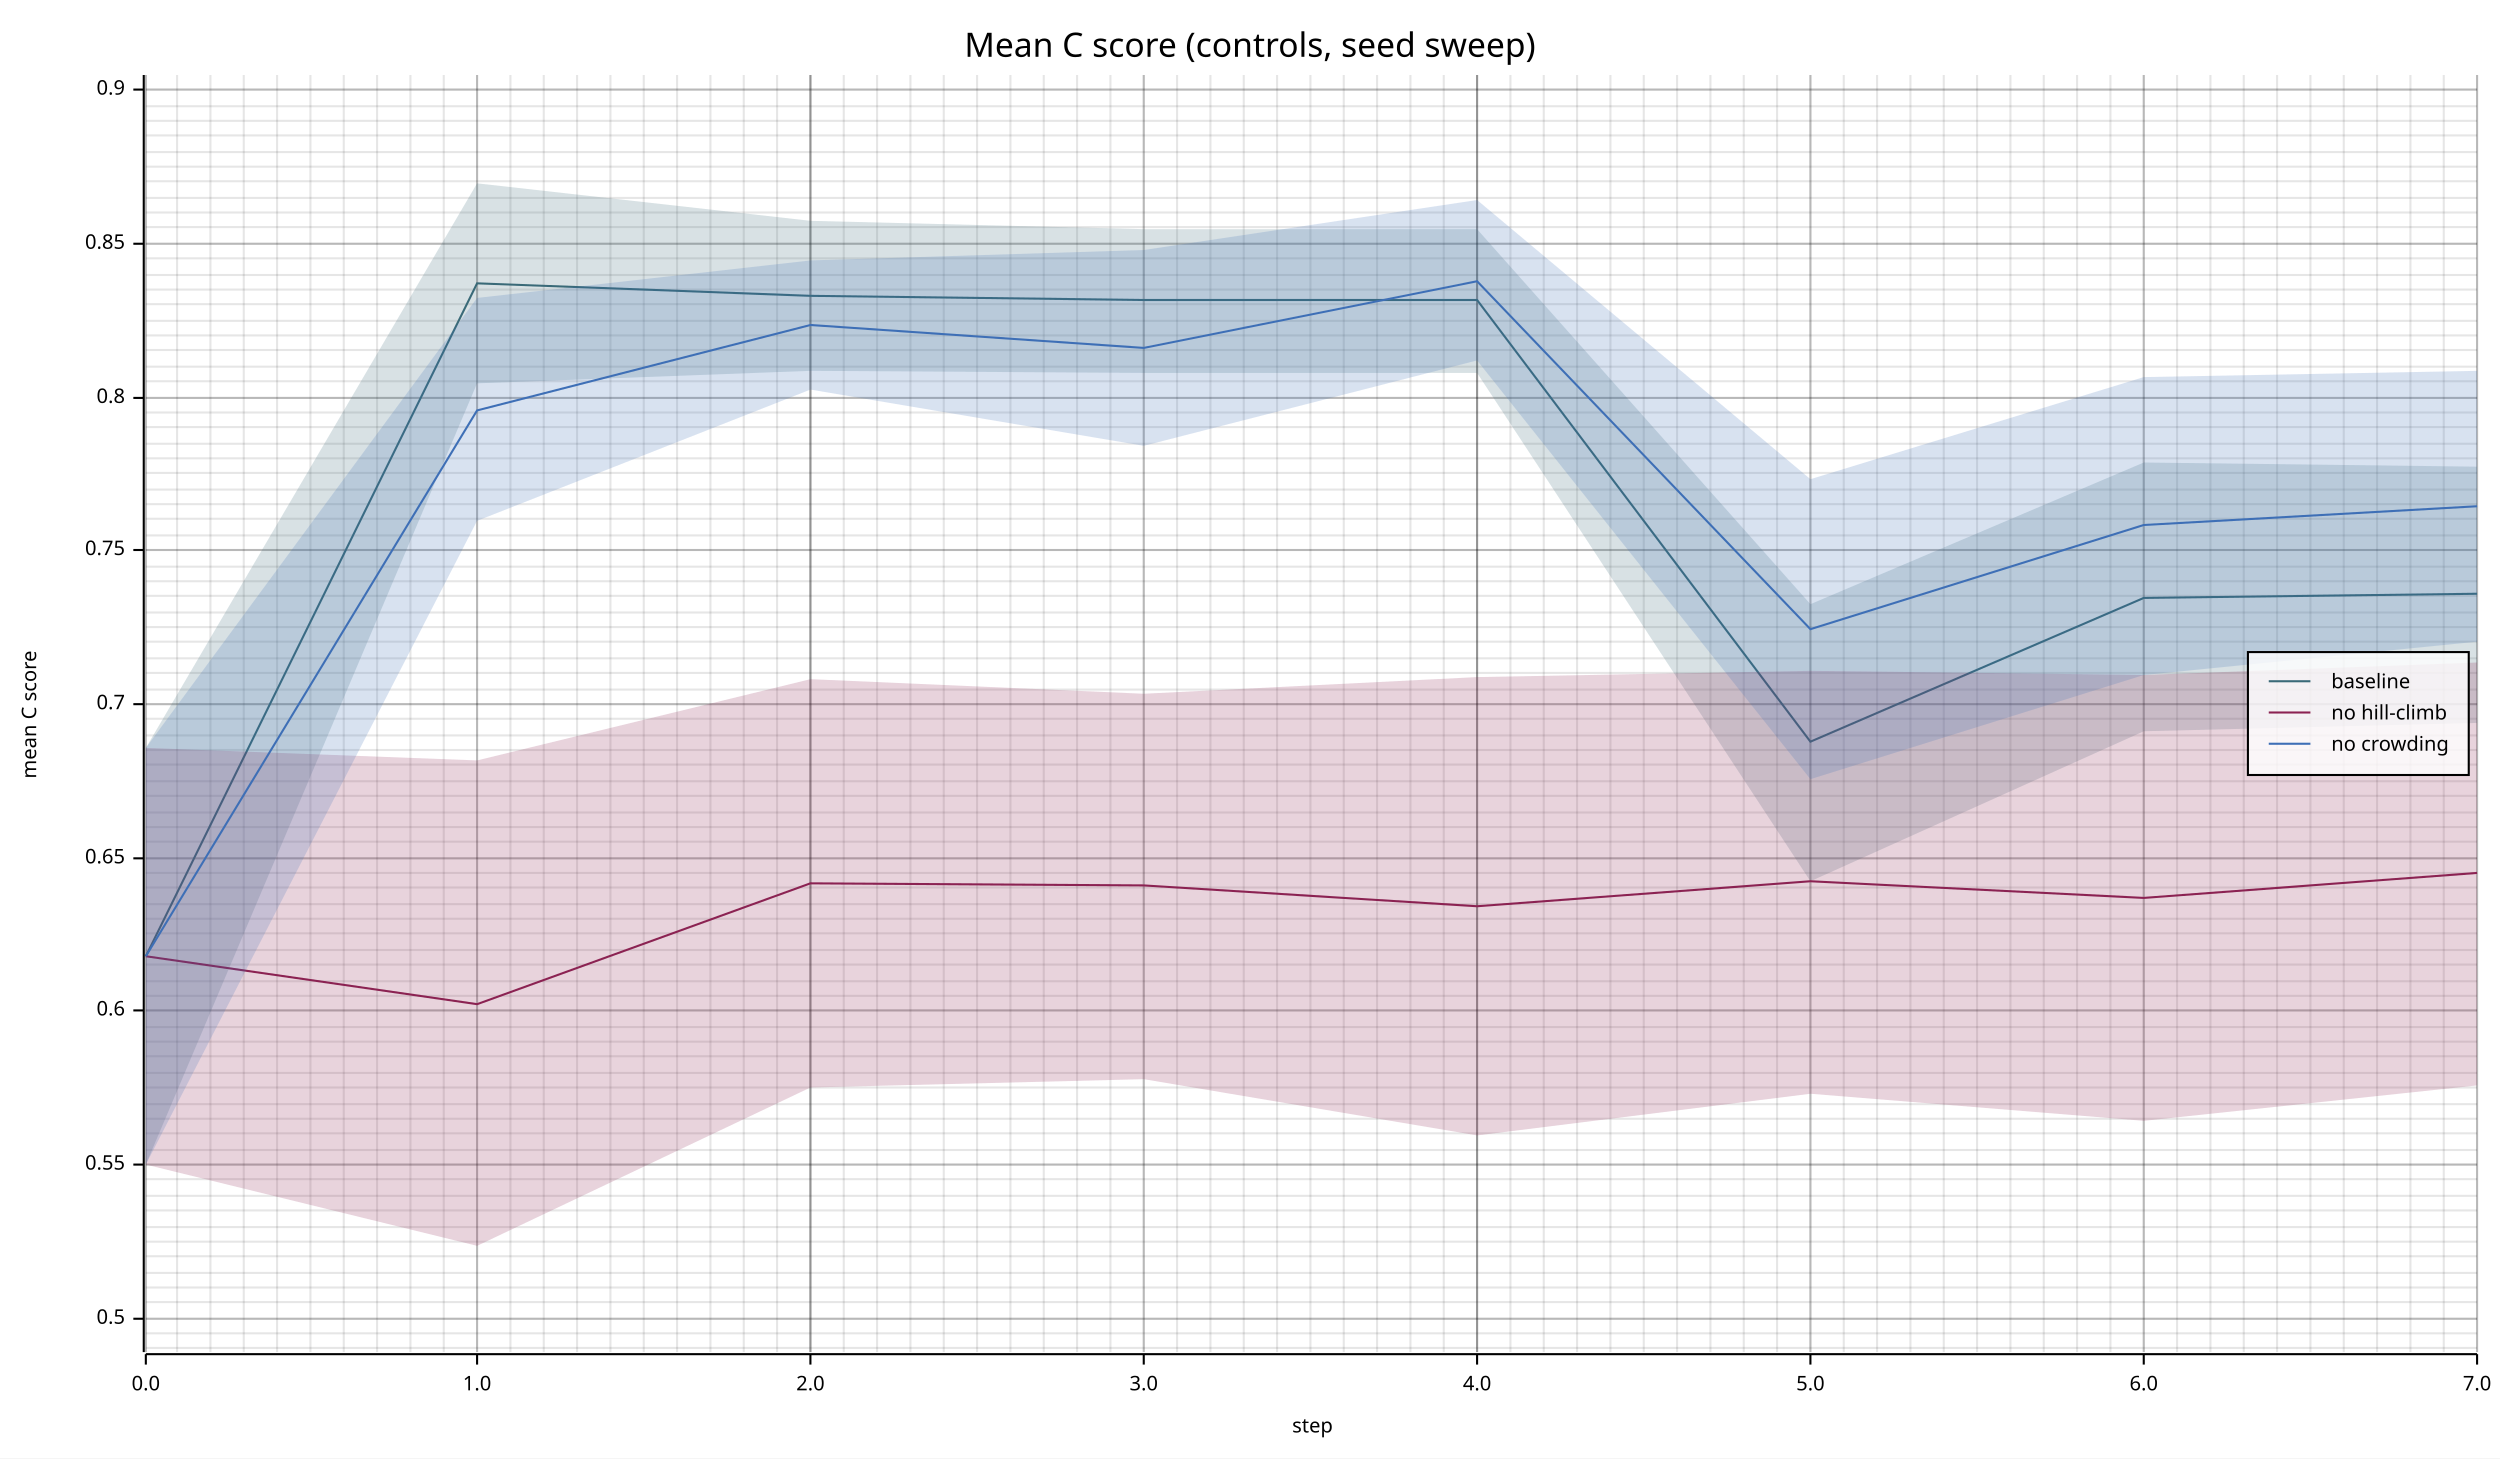
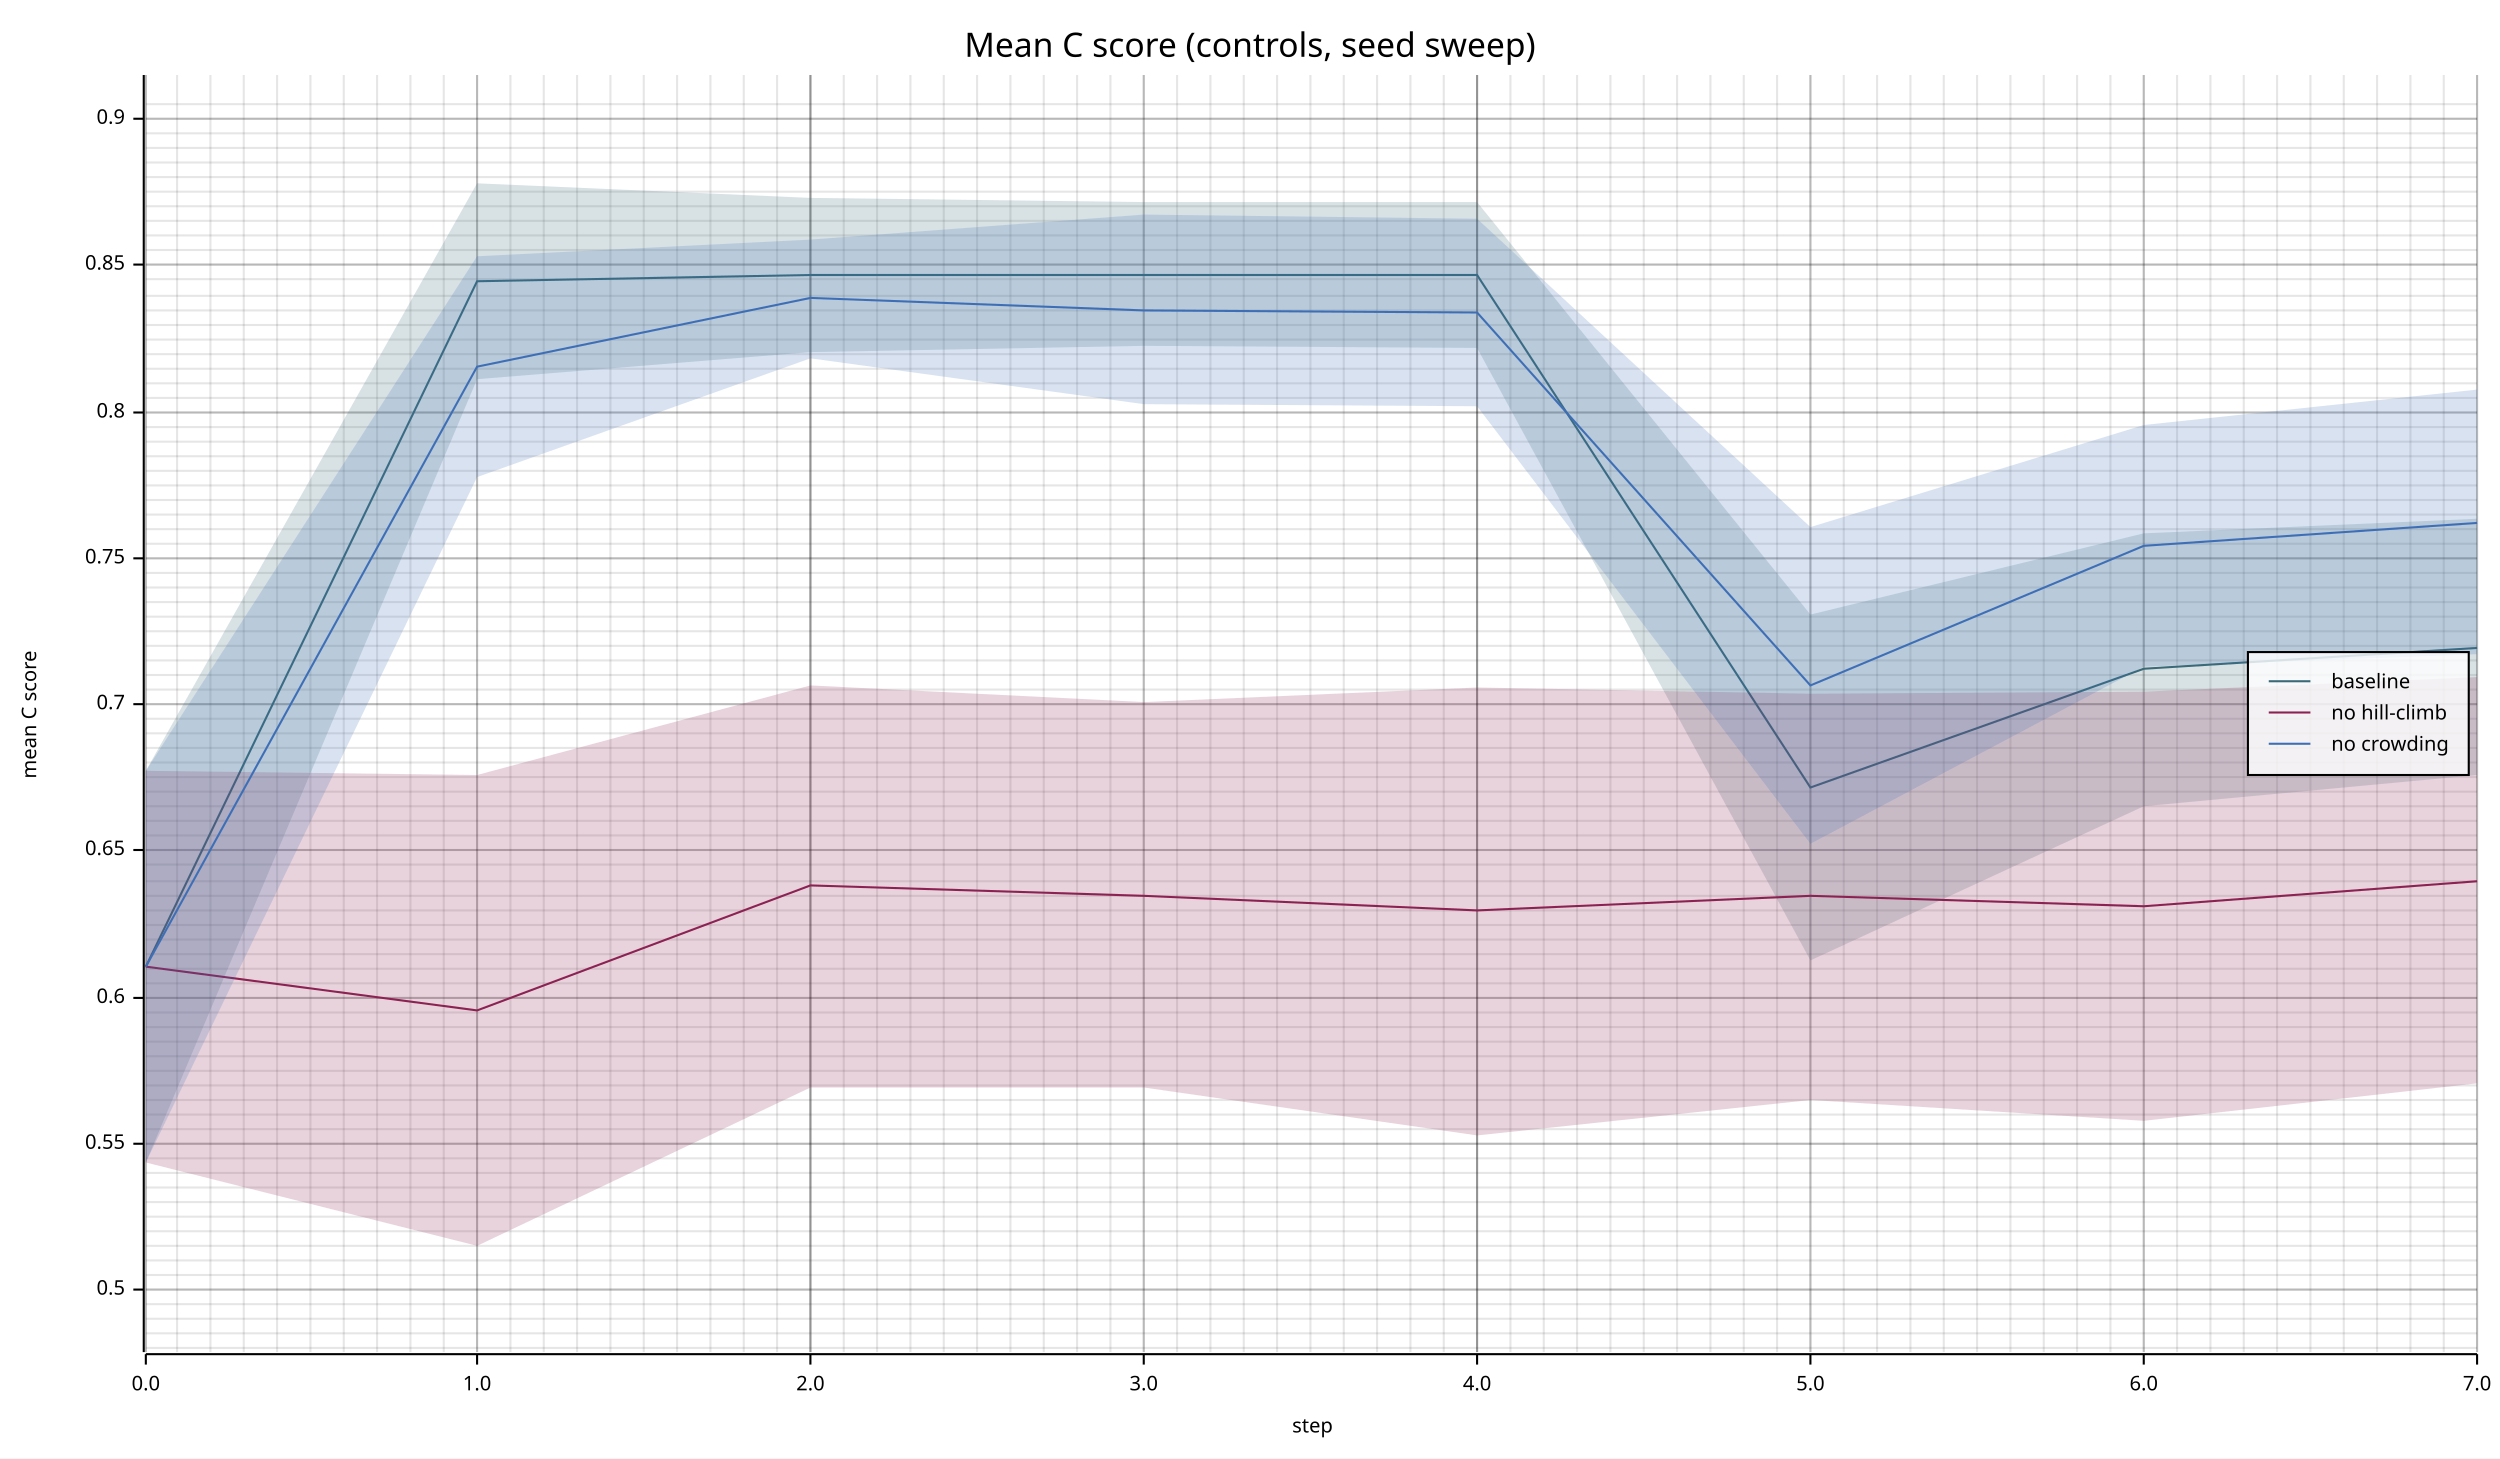
<svg xmlns="http://www.w3.org/2000/svg" width="1200" height="700" viewBox="0 0 1200 700">
  <rect x="0" y="0" width="1200" height="700" opacity="1" fill="#FFFFFF" stroke="none" />
  <text x="600" y="15" dy="0.76em" text-anchor="middle" font-family="sans-serif" font-size="16.129" opacity="1" fill="#000000">
Mean C score (controls, seed sweep)
</text>
  <line opacity="0.1" stroke="#000000" stroke-width="1" x1="70" y1="649" x2="70" y2="36" />
  <line opacity="0.1" stroke="#000000" stroke-width="1" x1="85" y1="649" x2="85" y2="36" />
  <line opacity="0.1" stroke="#000000" stroke-width="1" x1="101" y1="649" x2="101" y2="36" />
  <line opacity="0.1" stroke="#000000" stroke-width="1" x1="117" y1="649" x2="117" y2="36" />
  <line opacity="0.1" stroke="#000000" stroke-width="1" x1="133" y1="649" x2="133" y2="36" />
  <line opacity="0.1" stroke="#000000" stroke-width="1" x1="149" y1="649" x2="149" y2="36" />
  <line opacity="0.1" stroke="#000000" stroke-width="1" x1="165" y1="649" x2="165" y2="36" />
  <line opacity="0.1" stroke="#000000" stroke-width="1" x1="181" y1="649" x2="181" y2="36" />
  <line opacity="0.1" stroke="#000000" stroke-width="1" x1="197" y1="649" x2="197" y2="36" />
  <line opacity="0.1" stroke="#000000" stroke-width="1" x1="213" y1="649" x2="213" y2="36" />
  <line opacity="0.1" stroke="#000000" stroke-width="1" x1="229" y1="649" x2="229" y2="36" />
  <line opacity="0.1" stroke="#000000" stroke-width="1" x1="245" y1="649" x2="245" y2="36" />
  <line opacity="0.1" stroke="#000000" stroke-width="1" x1="261" y1="649" x2="261" y2="36" />
  <line opacity="0.1" stroke="#000000" stroke-width="1" x1="277" y1="649" x2="277" y2="36" />
  <line opacity="0.1" stroke="#000000" stroke-width="1" x1="293" y1="649" x2="293" y2="36" />
  <line opacity="0.1" stroke="#000000" stroke-width="1" x1="309" y1="649" x2="309" y2="36" />
  <line opacity="0.1" stroke="#000000" stroke-width="1" x1="325" y1="649" x2="325" y2="36" />
  <line opacity="0.1" stroke="#000000" stroke-width="1" x1="341" y1="649" x2="341" y2="36" />
  <line opacity="0.1" stroke="#000000" stroke-width="1" x1="357" y1="649" x2="357" y2="36" />
  <line opacity="0.1" stroke="#000000" stroke-width="1" x1="373" y1="649" x2="373" y2="36" />
  <line opacity="0.1" stroke="#000000" stroke-width="1" x1="389" y1="649" x2="389" y2="36" />
  <line opacity="0.1" stroke="#000000" stroke-width="1" x1="405" y1="649" x2="405" y2="36" />
  <line opacity="0.1" stroke="#000000" stroke-width="1" x1="421" y1="649" x2="421" y2="36" />
  <line opacity="0.1" stroke="#000000" stroke-width="1" x1="437" y1="649" x2="437" y2="36" />
  <line opacity="0.1" stroke="#000000" stroke-width="1" x1="453" y1="649" x2="453" y2="36" />
  <line opacity="0.1" stroke="#000000" stroke-width="1" x1="469" y1="649" x2="469" y2="36" />
  <line opacity="0.1" stroke="#000000" stroke-width="1" x1="485" y1="649" x2="485" y2="36" />
  <line opacity="0.1" stroke="#000000" stroke-width="1" x1="501" y1="649" x2="501" y2="36" />
  <line opacity="0.1" stroke="#000000" stroke-width="1" x1="517" y1="649" x2="517" y2="36" />
  <line opacity="0.1" stroke="#000000" stroke-width="1" x1="533" y1="649" x2="533" y2="36" />
  <line opacity="0.1" stroke="#000000" stroke-width="1" x1="549" y1="649" x2="549" y2="36" />
  <line opacity="0.1" stroke="#000000" stroke-width="1" x1="565" y1="649" x2="565" y2="36" />
  <line opacity="0.1" stroke="#000000" stroke-width="1" x1="581" y1="649" x2="581" y2="36" />
  <line opacity="0.1" stroke="#000000" stroke-width="1" x1="597" y1="649" x2="597" y2="36" />
  <line opacity="0.1" stroke="#000000" stroke-width="1" x1="613" y1="649" x2="613" y2="36" />
  <line opacity="0.1" stroke="#000000" stroke-width="1" x1="629" y1="649" x2="629" y2="36" />
  <line opacity="0.1" stroke="#000000" stroke-width="1" x1="645" y1="649" x2="645" y2="36" />
  <line opacity="0.1" stroke="#000000" stroke-width="1" x1="661" y1="649" x2="661" y2="36" />
  <line opacity="0.1" stroke="#000000" stroke-width="1" x1="677" y1="649" x2="677" y2="36" />
  <line opacity="0.1" stroke="#000000" stroke-width="1" x1="693" y1="649" x2="693" y2="36" />
  <line opacity="0.1" stroke="#000000" stroke-width="1" x1="709" y1="649" x2="709" y2="36" />
  <line opacity="0.1" stroke="#000000" stroke-width="1" x1="725" y1="649" x2="725" y2="36" />
  <line opacity="0.1" stroke="#000000" stroke-width="1" x1="741" y1="649" x2="741" y2="36" />
  <line opacity="0.1" stroke="#000000" stroke-width="1" x1="757" y1="649" x2="757" y2="36" />
  <line opacity="0.1" stroke="#000000" stroke-width="1" x1="773" y1="649" x2="773" y2="36" />
  <line opacity="0.1" stroke="#000000" stroke-width="1" x1="789" y1="649" x2="789" y2="36" />
  <line opacity="0.1" stroke="#000000" stroke-width="1" x1="805" y1="649" x2="805" y2="36" />
  <line opacity="0.1" stroke="#000000" stroke-width="1" x1="821" y1="649" x2="821" y2="36" />
  <line opacity="0.1" stroke="#000000" stroke-width="1" x1="837" y1="649" x2="837" y2="36" />
  <line opacity="0.1" stroke="#000000" stroke-width="1" x1="853" y1="649" x2="853" y2="36" />
  <line opacity="0.1" stroke="#000000" stroke-width="1" x1="869" y1="649" x2="869" y2="36" />
  <line opacity="0.1" stroke="#000000" stroke-width="1" x1="885" y1="649" x2="885" y2="36" />
  <line opacity="0.1" stroke="#000000" stroke-width="1" x1="901" y1="649" x2="901" y2="36" />
  <line opacity="0.1" stroke="#000000" stroke-width="1" x1="917" y1="649" x2="917" y2="36" />
  <line opacity="0.1" stroke="#000000" stroke-width="1" x1="933" y1="649" x2="933" y2="36" />
  <line opacity="0.1" stroke="#000000" stroke-width="1" x1="949" y1="649" x2="949" y2="36" />
  <line opacity="0.1" stroke="#000000" stroke-width="1" x1="965" y1="649" x2="965" y2="36" />
  <line opacity="0.1" stroke="#000000" stroke-width="1" x1="981" y1="649" x2="981" y2="36" />
  <line opacity="0.1" stroke="#000000" stroke-width="1" x1="997" y1="649" x2="997" y2="36" />
  <line opacity="0.1" stroke="#000000" stroke-width="1" x1="1013" y1="649" x2="1013" y2="36" />
  <line opacity="0.1" stroke="#000000" stroke-width="1" x1="1029" y1="649" x2="1029" y2="36" />
  <line opacity="0.1" stroke="#000000" stroke-width="1" x1="1045" y1="649" x2="1045" y2="36" />
  <line opacity="0.1" stroke="#000000" stroke-width="1" x1="1061" y1="649" x2="1061" y2="36" />
  <line opacity="0.1" stroke="#000000" stroke-width="1" x1="1077" y1="649" x2="1077" y2="36" />
  <line opacity="0.1" stroke="#000000" stroke-width="1" x1="1093" y1="649" x2="1093" y2="36" />
  <line opacity="0.1" stroke="#000000" stroke-width="1" x1="1109" y1="649" x2="1109" y2="36" />
  <line opacity="0.1" stroke="#000000" stroke-width="1" x1="1125" y1="649" x2="1125" y2="36" />
  <line opacity="0.1" stroke="#000000" stroke-width="1" x1="1141" y1="649" x2="1141" y2="36" />
  <line opacity="0.1" stroke="#000000" stroke-width="1" x1="1157" y1="649" x2="1157" y2="36" />
  <line opacity="0.1" stroke="#000000" stroke-width="1" x1="1173" y1="649" x2="1173" y2="36" />
  <line opacity="0.1" stroke="#000000" stroke-width="1" x1="1189" y1="649" x2="1189" y2="36" />
  <line opacity="0.1" stroke="#000000" stroke-width="1" x1="70" y1="647" x2="1189" y2="647" />
  <line opacity="0.1" stroke="#000000" stroke-width="1" x1="70" y1="640" x2="1189" y2="640" />
  <line opacity="0.1" stroke="#000000" stroke-width="1" x1="70" y1="633" x2="1189" y2="633" />
-   <line opacity="0.1" stroke="#000000" stroke-width="1" x1="70" y1="625" x2="1189" y2="625" />
-   <line opacity="0.1" stroke="#000000" stroke-width="1" x1="70" y1="618" x2="1189" y2="618" />
-   <line opacity="0.1" stroke="#000000" stroke-width="1" x1="70" y1="611" x2="1189" y2="611" />
-   <line opacity="0.1" stroke="#000000" stroke-width="1" x1="70" y1="603" x2="1189" y2="603" />
-   <line opacity="0.1" stroke="#000000" stroke-width="1" x1="70" y1="596" x2="1189" y2="596" />
-   <line opacity="0.1" stroke="#000000" stroke-width="1" x1="70" y1="589" x2="1189" y2="589" />
-   <line opacity="0.1" stroke="#000000" stroke-width="1" x1="70" y1="581" x2="1189" y2="581" />
-   <line opacity="0.1" stroke="#000000" stroke-width="1" x1="70" y1="574" x2="1189" y2="574" />
-   <line opacity="0.1" stroke="#000000" stroke-width="1" x1="70" y1="566" x2="1189" y2="566" />
-   <line opacity="0.1" stroke="#000000" stroke-width="1" x1="70" y1="559" x2="1189" y2="559" />
-   <line opacity="0.1" stroke="#000000" stroke-width="1" x1="70" y1="552" x2="1189" y2="552" />
-   <line opacity="0.1" stroke="#000000" stroke-width="1" x1="70" y1="544" x2="1189" y2="544" />
-   <line opacity="0.1" stroke="#000000" stroke-width="1" x1="70" y1="537" x2="1189" y2="537" />
-   <line opacity="0.1" stroke="#000000" stroke-width="1" x1="70" y1="530" x2="1189" y2="530" />
-   <line opacity="0.1" stroke="#000000" stroke-width="1" x1="70" y1="522" x2="1189" y2="522" />
-   <line opacity="0.1" stroke="#000000" stroke-width="1" x1="70" y1="515" x2="1189" y2="515" />
+   <line opacity="0.1" stroke="#000000" stroke-width="1" x1="70" y1="626" x2="1189" y2="626" />
+   <line opacity="0.1" stroke="#000000" stroke-width="1" x1="70" y1="619" x2="1189" y2="619" />
+   <line opacity="0.1" stroke="#000000" stroke-width="1" x1="70" y1="612" x2="1189" y2="612" />
+   <line opacity="0.1" stroke="#000000" stroke-width="1" x1="70" y1="605" x2="1189" y2="605" />
+   <line opacity="0.1" stroke="#000000" stroke-width="1" x1="70" y1="598" x2="1189" y2="598" />
+   <line opacity="0.1" stroke="#000000" stroke-width="1" x1="70" y1="591" x2="1189" y2="591" />
+   <line opacity="0.1" stroke="#000000" stroke-width="1" x1="70" y1="584" x2="1189" y2="584" />
+   <line opacity="0.1" stroke="#000000" stroke-width="1" x1="70" y1="577" x2="1189" y2="577" />
+   <line opacity="0.1" stroke="#000000" stroke-width="1" x1="70" y1="570" x2="1189" y2="570" />
+   <line opacity="0.1" stroke="#000000" stroke-width="1" x1="70" y1="563" x2="1189" y2="563" />
+   <line opacity="0.1" stroke="#000000" stroke-width="1" x1="70" y1="556" x2="1189" y2="556" />
+   <line opacity="0.1" stroke="#000000" stroke-width="1" x1="70" y1="549" x2="1189" y2="549" />
+   <line opacity="0.1" stroke="#000000" stroke-width="1" x1="70" y1="542" x2="1189" y2="542" />
+   <line opacity="0.1" stroke="#000000" stroke-width="1" x1="70" y1="535" x2="1189" y2="535" />
+   <line opacity="0.1" stroke="#000000" stroke-width="1" x1="70" y1="528" x2="1189" y2="528" />
+   <line opacity="0.1" stroke="#000000" stroke-width="1" x1="70" y1="521" x2="1189" y2="521" />
+   <line opacity="0.1" stroke="#000000" stroke-width="1" x1="70" y1="514" x2="1189" y2="514" />
  <line opacity="0.1" stroke="#000000" stroke-width="1" x1="70" y1="507" x2="1189" y2="507" />
  <line opacity="0.1" stroke="#000000" stroke-width="1" x1="70" y1="500" x2="1189" y2="500" />
  <line opacity="0.1" stroke="#000000" stroke-width="1" x1="70" y1="493" x2="1189" y2="493" />
-   <line opacity="0.1" stroke="#000000" stroke-width="1" x1="70" y1="485" x2="1189" y2="485" />
-   <line opacity="0.1" stroke="#000000" stroke-width="1" x1="70" y1="478" x2="1189" y2="478" />
-   <line opacity="0.1" stroke="#000000" stroke-width="1" x1="70" y1="471" x2="1189" y2="471" />
-   <line opacity="0.1" stroke="#000000" stroke-width="1" x1="70" y1="463" x2="1189" y2="463" />
-   <line opacity="0.1" stroke="#000000" stroke-width="1" x1="70" y1="456" x2="1189" y2="456" />
-   <line opacity="0.1" stroke="#000000" stroke-width="1" x1="70" y1="448" x2="1189" y2="448" />
-   <line opacity="0.1" stroke="#000000" stroke-width="1" x1="70" y1="441" x2="1189" y2="441" />
-   <line opacity="0.1" stroke="#000000" stroke-width="1" x1="70" y1="434" x2="1189" y2="434" />
-   <line opacity="0.1" stroke="#000000" stroke-width="1" x1="70" y1="426" x2="1189" y2="426" />
-   <line opacity="0.1" stroke="#000000" stroke-width="1" x1="70" y1="419" x2="1189" y2="419" />
-   <line opacity="0.1" stroke="#000000" stroke-width="1" x1="70" y1="412" x2="1189" y2="412" />
-   <line opacity="0.1" stroke="#000000" stroke-width="1" x1="70" y1="404" x2="1189" y2="404" />
-   <line opacity="0.1" stroke="#000000" stroke-width="1" x1="70" y1="397" x2="1189" y2="397" />
-   <line opacity="0.1" stroke="#000000" stroke-width="1" x1="70" y1="390" x2="1189" y2="390" />
-   <line opacity="0.1" stroke="#000000" stroke-width="1" x1="70" y1="382" x2="1189" y2="382" />
-   <line opacity="0.1" stroke="#000000" stroke-width="1" x1="70" y1="375" x2="1189" y2="375" />
-   <line opacity="0.1" stroke="#000000" stroke-width="1" x1="70" y1="367" x2="1189" y2="367" />
-   <line opacity="0.1" stroke="#000000" stroke-width="1" x1="70" y1="360" x2="1189" y2="360" />
-   <line opacity="0.1" stroke="#000000" stroke-width="1" x1="70" y1="353" x2="1189" y2="353" />
+   <line opacity="0.1" stroke="#000000" stroke-width="1" x1="70" y1="486" x2="1189" y2="486" />
+   <line opacity="0.1" stroke="#000000" stroke-width="1" x1="70" y1="479" x2="1189" y2="479" />
+   <line opacity="0.1" stroke="#000000" stroke-width="1" x1="70" y1="472" x2="1189" y2="472" />
+   <line opacity="0.1" stroke="#000000" stroke-width="1" x1="70" y1="465" x2="1189" y2="465" />
+   <line opacity="0.1" stroke="#000000" stroke-width="1" x1="70" y1="458" x2="1189" y2="458" />
+   <line opacity="0.1" stroke="#000000" stroke-width="1" x1="70" y1="451" x2="1189" y2="451" />
+   <line opacity="0.1" stroke="#000000" stroke-width="1" x1="70" y1="444" x2="1189" y2="444" />
+   <line opacity="0.1" stroke="#000000" stroke-width="1" x1="70" y1="437" x2="1189" y2="437" />
+   <line opacity="0.1" stroke="#000000" stroke-width="1" x1="70" y1="430" x2="1189" y2="430" />
+   <line opacity="0.1" stroke="#000000" stroke-width="1" x1="70" y1="423" x2="1189" y2="423" />
+   <line opacity="0.1" stroke="#000000" stroke-width="1" x1="70" y1="415" x2="1189" y2="415" />
+   <line opacity="0.1" stroke="#000000" stroke-width="1" x1="70" y1="408" x2="1189" y2="408" />
+   <line opacity="0.1" stroke="#000000" stroke-width="1" x1="70" y1="401" x2="1189" y2="401" />
+   <line opacity="0.1" stroke="#000000" stroke-width="1" x1="70" y1="394" x2="1189" y2="394" />
+   <line opacity="0.1" stroke="#000000" stroke-width="1" x1="70" y1="387" x2="1189" y2="387" />
+   <line opacity="0.1" stroke="#000000" stroke-width="1" x1="70" y1="380" x2="1189" y2="380" />
+   <line opacity="0.1" stroke="#000000" stroke-width="1" x1="70" y1="373" x2="1189" y2="373" />
+   <line opacity="0.1" stroke="#000000" stroke-width="1" x1="70" y1="366" x2="1189" y2="366" />
+   <line opacity="0.1" stroke="#000000" stroke-width="1" x1="70" y1="359" x2="1189" y2="359" />
+   <line opacity="0.1" stroke="#000000" stroke-width="1" x1="70" y1="352" x2="1189" y2="352" />
  <line opacity="0.1" stroke="#000000" stroke-width="1" x1="70" y1="345" x2="1189" y2="345" />
  <line opacity="0.1" stroke="#000000" stroke-width="1" x1="70" y1="338" x2="1189" y2="338" />
  <line opacity="0.1" stroke="#000000" stroke-width="1" x1="70" y1="331" x2="1189" y2="331" />
-   <line opacity="0.1" stroke="#000000" stroke-width="1" x1="70" y1="323" x2="1189" y2="323" />
-   <line opacity="0.1" stroke="#000000" stroke-width="1" x1="70" y1="316" x2="1189" y2="316" />
-   <line opacity="0.1" stroke="#000000" stroke-width="1" x1="70" y1="308" x2="1189" y2="308" />
-   <line opacity="0.1" stroke="#000000" stroke-width="1" x1="70" y1="301" x2="1189" y2="301" />
-   <line opacity="0.1" stroke="#000000" stroke-width="1" x1="70" y1="294" x2="1189" y2="294" />
-   <line opacity="0.1" stroke="#000000" stroke-width="1" x1="70" y1="286" x2="1189" y2="286" />
-   <line opacity="0.1" stroke="#000000" stroke-width="1" x1="70" y1="279" x2="1189" y2="279" />
-   <line opacity="0.1" stroke="#000000" stroke-width="1" x1="70" y1="272" x2="1189" y2="272" />
-   <line opacity="0.1" stroke="#000000" stroke-width="1" x1="70" y1="264" x2="1189" y2="264" />
-   <line opacity="0.1" stroke="#000000" stroke-width="1" x1="70" y1="257" x2="1189" y2="257" />
-   <line opacity="0.1" stroke="#000000" stroke-width="1" x1="70" y1="249" x2="1189" y2="249" />
-   <line opacity="0.1" stroke="#000000" stroke-width="1" x1="70" y1="242" x2="1189" y2="242" />
-   <line opacity="0.1" stroke="#000000" stroke-width="1" x1="70" y1="235" x2="1189" y2="235" />
-   <line opacity="0.1" stroke="#000000" stroke-width="1" x1="70" y1="227" x2="1189" y2="227" />
-   <line opacity="0.1" stroke="#000000" stroke-width="1" x1="70" y1="220" x2="1189" y2="220" />
-   <line opacity="0.1" stroke="#000000" stroke-width="1" x1="70" y1="213" x2="1189" y2="213" />
+   <line opacity="0.1" stroke="#000000" stroke-width="1" x1="70" y1="324" x2="1189" y2="324" />
+   <line opacity="0.1" stroke="#000000" stroke-width="1" x1="70" y1="317" x2="1189" y2="317" />
+   <line opacity="0.1" stroke="#000000" stroke-width="1" x1="70" y1="310" x2="1189" y2="310" />
+   <line opacity="0.1" stroke="#000000" stroke-width="1" x1="70" y1="303" x2="1189" y2="303" />
+   <line opacity="0.1" stroke="#000000" stroke-width="1" x1="70" y1="296" x2="1189" y2="296" />
+   <line opacity="0.1" stroke="#000000" stroke-width="1" x1="70" y1="289" x2="1189" y2="289" />
+   <line opacity="0.1" stroke="#000000" stroke-width="1" x1="70" y1="282" x2="1189" y2="282" />
+   <line opacity="0.1" stroke="#000000" stroke-width="1" x1="70" y1="275" x2="1189" y2="275" />
+   <line opacity="0.1" stroke="#000000" stroke-width="1" x1="70" y1="268" x2="1189" y2="268" />
+   <line opacity="0.1" stroke="#000000" stroke-width="1" x1="70" y1="261" x2="1189" y2="261" />
+   <line opacity="0.1" stroke="#000000" stroke-width="1" x1="70" y1="254" x2="1189" y2="254" />
+   <line opacity="0.1" stroke="#000000" stroke-width="1" x1="70" y1="247" x2="1189" y2="247" />
+   <line opacity="0.1" stroke="#000000" stroke-width="1" x1="70" y1="240" x2="1189" y2="240" />
+   <line opacity="0.1" stroke="#000000" stroke-width="1" x1="70" y1="233" x2="1189" y2="233" />
+   <line opacity="0.1" stroke="#000000" stroke-width="1" x1="70" y1="226" x2="1189" y2="226" />
+   <line opacity="0.1" stroke="#000000" stroke-width="1" x1="70" y1="219" x2="1189" y2="219" />
+   <line opacity="0.1" stroke="#000000" stroke-width="1" x1="70" y1="212" x2="1189" y2="212" />
  <line opacity="0.1" stroke="#000000" stroke-width="1" x1="70" y1="205" x2="1189" y2="205" />
  <line opacity="0.1" stroke="#000000" stroke-width="1" x1="70" y1="198" x2="1189" y2="198" />
  <line opacity="0.1" stroke="#000000" stroke-width="1" x1="70" y1="191" x2="1189" y2="191" />
-   <line opacity="0.1" stroke="#000000" stroke-width="1" x1="70" y1="183" x2="1189" y2="183" />
-   <line opacity="0.1" stroke="#000000" stroke-width="1" x1="70" y1="176" x2="1189" y2="176" />
-   <line opacity="0.1" stroke="#000000" stroke-width="1" x1="70" y1="168" x2="1189" y2="168" />
-   <line opacity="0.1" stroke="#000000" stroke-width="1" x1="70" y1="161" x2="1189" y2="161" />
-   <line opacity="0.1" stroke="#000000" stroke-width="1" x1="70" y1="154" x2="1189" y2="154" />
-   <line opacity="0.1" stroke="#000000" stroke-width="1" x1="70" y1="146" x2="1189" y2="146" />
-   <line opacity="0.1" stroke="#000000" stroke-width="1" x1="70" y1="139" x2="1189" y2="139" />
-   <line opacity="0.1" stroke="#000000" stroke-width="1" x1="70" y1="132" x2="1189" y2="132" />
-   <line opacity="0.1" stroke="#000000" stroke-width="1" x1="70" y1="124" x2="1189" y2="124" />
-   <line opacity="0.1" stroke="#000000" stroke-width="1" x1="70" y1="117" x2="1189" y2="117" />
-   <line opacity="0.1" stroke="#000000" stroke-width="1" x1="70" y1="109" x2="1189" y2="109" />
-   <line opacity="0.1" stroke="#000000" stroke-width="1" x1="70" y1="102" x2="1189" y2="102" />
-   <line opacity="0.1" stroke="#000000" stroke-width="1" x1="70" y1="95" x2="1189" y2="95" />
-   <line opacity="0.1" stroke="#000000" stroke-width="1" x1="70" y1="87" x2="1189" y2="87" />
-   <line opacity="0.1" stroke="#000000" stroke-width="1" x1="70" y1="80" x2="1189" y2="80" />
-   <line opacity="0.1" stroke="#000000" stroke-width="1" x1="70" y1="73" x2="1189" y2="73" />
-   <line opacity="0.1" stroke="#000000" stroke-width="1" x1="70" y1="65" x2="1189" y2="65" />
-   <line opacity="0.1" stroke="#000000" stroke-width="1" x1="70" y1="58" x2="1189" y2="58" />
-   <line opacity="0.1" stroke="#000000" stroke-width="1" x1="70" y1="51" x2="1189" y2="51" />
-   <line opacity="0.1" stroke="#000000" stroke-width="1" x1="70" y1="43" x2="1189" y2="43" />
+   <line opacity="0.1" stroke="#000000" stroke-width="1" x1="70" y1="184" x2="1189" y2="184" />
+   <line opacity="0.1" stroke="#000000" stroke-width="1" x1="70" y1="177" x2="1189" y2="177" />
+   <line opacity="0.1" stroke="#000000" stroke-width="1" x1="70" y1="170" x2="1189" y2="170" />
+   <line opacity="0.1" stroke="#000000" stroke-width="1" x1="70" y1="163" x2="1189" y2="163" />
+   <line opacity="0.1" stroke="#000000" stroke-width="1" x1="70" y1="156" x2="1189" y2="156" />
+   <line opacity="0.1" stroke="#000000" stroke-width="1" x1="70" y1="149" x2="1189" y2="149" />
+   <line opacity="0.1" stroke="#000000" stroke-width="1" x1="70" y1="142" x2="1189" y2="142" />
+   <line opacity="0.1" stroke="#000000" stroke-width="1" x1="70" y1="134" x2="1189" y2="134" />
+   <line opacity="0.1" stroke="#000000" stroke-width="1" x1="70" y1="127" x2="1189" y2="127" />
+   <line opacity="0.1" stroke="#000000" stroke-width="1" x1="70" y1="120" x2="1189" y2="120" />
+   <line opacity="0.1" stroke="#000000" stroke-width="1" x1="70" y1="113" x2="1189" y2="113" />
+   <line opacity="0.1" stroke="#000000" stroke-width="1" x1="70" y1="106" x2="1189" y2="106" />
+   <line opacity="0.1" stroke="#000000" stroke-width="1" x1="70" y1="99" x2="1189" y2="99" />
+   <line opacity="0.1" stroke="#000000" stroke-width="1" x1="70" y1="92" x2="1189" y2="92" />
+   <line opacity="0.1" stroke="#000000" stroke-width="1" x1="70" y1="85" x2="1189" y2="85" />
+   <line opacity="0.1" stroke="#000000" stroke-width="1" x1="70" y1="78" x2="1189" y2="78" />
+   <line opacity="0.1" stroke="#000000" stroke-width="1" x1="70" y1="71" x2="1189" y2="71" />
+   <line opacity="0.1" stroke="#000000" stroke-width="1" x1="70" y1="64" x2="1189" y2="64" />
+   <line opacity="0.1" stroke="#000000" stroke-width="1" x1="70" y1="57" x2="1189" y2="57" />
+   <line opacity="0.1" stroke="#000000" stroke-width="1" x1="70" y1="50" x2="1189" y2="50" />
  <text x="10" y="343" dy="0.76em" text-anchor="middle" font-family="sans-serif" font-size="9.677" opacity="1" fill="#000000" transform="rotate(270, 10, 343)">
mean C score
</text>
  <text x="630" y="690" dy="-0.5ex" text-anchor="middle" font-family="sans-serif" font-size="9.677" opacity="1" fill="#000000">
step
</text>
  <line opacity="0.2" stroke="#000000" stroke-width="1" x1="70" y1="649" x2="70" y2="36" />
  <line opacity="0.2" stroke="#000000" stroke-width="1" x1="229" y1="649" x2="229" y2="36" />
  <line opacity="0.2" stroke="#000000" stroke-width="1" x1="389" y1="649" x2="389" y2="36" />
  <line opacity="0.2" stroke="#000000" stroke-width="1" x1="549" y1="649" x2="549" y2="36" />
  <line opacity="0.2" stroke="#000000" stroke-width="1" x1="709" y1="649" x2="709" y2="36" />
  <line opacity="0.2" stroke="#000000" stroke-width="1" x1="869" y1="649" x2="869" y2="36" />
  <line opacity="0.2" stroke="#000000" stroke-width="1" x1="1029" y1="649" x2="1029" y2="36" />
  <line opacity="0.2" stroke="#000000" stroke-width="1" x1="1189" y1="649" x2="1189" y2="36" />
-   <line opacity="0.2" stroke="#000000" stroke-width="1" x1="70" y1="633" x2="1189" y2="633" />
-   <line opacity="0.2" stroke="#000000" stroke-width="1" x1="70" y1="559" x2="1189" y2="559" />
-   <line opacity="0.2" stroke="#000000" stroke-width="1" x1="70" y1="485" x2="1189" y2="485" />
-   <line opacity="0.2" stroke="#000000" stroke-width="1" x1="70" y1="412" x2="1189" y2="412" />
+   <line opacity="0.2" stroke="#000000" stroke-width="1" x1="70" y1="619" x2="1189" y2="619" />
+   <line opacity="0.2" stroke="#000000" stroke-width="1" x1="70" y1="549" x2="1189" y2="549" />
+   <line opacity="0.2" stroke="#000000" stroke-width="1" x1="70" y1="479" x2="1189" y2="479" />
+   <line opacity="0.2" stroke="#000000" stroke-width="1" x1="70" y1="408" x2="1189" y2="408" />
  <line opacity="0.2" stroke="#000000" stroke-width="1" x1="70" y1="338" x2="1189" y2="338" />
-   <line opacity="0.2" stroke="#000000" stroke-width="1" x1="70" y1="264" x2="1189" y2="264" />
-   <line opacity="0.2" stroke="#000000" stroke-width="1" x1="70" y1="191" x2="1189" y2="191" />
-   <line opacity="0.2" stroke="#000000" stroke-width="1" x1="70" y1="117" x2="1189" y2="117" />
-   <line opacity="0.2" stroke="#000000" stroke-width="1" x1="70" y1="43" x2="1189" y2="43" />
+   <line opacity="0.2" stroke="#000000" stroke-width="1" x1="70" y1="268" x2="1189" y2="268" />
+   <line opacity="0.2" stroke="#000000" stroke-width="1" x1="70" y1="198" x2="1189" y2="198" />
+   <line opacity="0.2" stroke="#000000" stroke-width="1" x1="70" y1="127" x2="1189" y2="127" />
+   <line opacity="0.2" stroke="#000000" stroke-width="1" x1="70" y1="57" x2="1189" y2="57" />
  <polyline fill="none" opacity="1" stroke="#000000" stroke-width="1" points="69,36 69,649 " />
-   <text x="60" y="633" dy="0.5ex" text-anchor="end" font-family="sans-serif" font-size="9.677" opacity="1" fill="#000000">
+   <text x="60" y="619" dy="0.5ex" text-anchor="end" font-family="sans-serif" font-size="9.677" opacity="1" fill="#000000">
0.5
</text>
-   <polyline fill="none" opacity="1" stroke="#000000" stroke-width="1" points="64,633 69,633 " />
-   <text x="60" y="559" dy="0.5ex" text-anchor="end" font-family="sans-serif" font-size="9.677" opacity="1" fill="#000000">
+   <polyline fill="none" opacity="1" stroke="#000000" stroke-width="1" points="64,619 69,619 " />
+   <text x="60" y="549" dy="0.5ex" text-anchor="end" font-family="sans-serif" font-size="9.677" opacity="1" fill="#000000">
0.55
</text>
-   <polyline fill="none" opacity="1" stroke="#000000" stroke-width="1" points="64,559 69,559 " />
-   <text x="60" y="485" dy="0.5ex" text-anchor="end" font-family="sans-serif" font-size="9.677" opacity="1" fill="#000000">
+   <polyline fill="none" opacity="1" stroke="#000000" stroke-width="1" points="64,549 69,549 " />
+   <text x="60" y="479" dy="0.5ex" text-anchor="end" font-family="sans-serif" font-size="9.677" opacity="1" fill="#000000">
0.6
</text>
-   <polyline fill="none" opacity="1" stroke="#000000" stroke-width="1" points="64,485 69,485 " />
-   <text x="60" y="412" dy="0.5ex" text-anchor="end" font-family="sans-serif" font-size="9.677" opacity="1" fill="#000000">
+   <polyline fill="none" opacity="1" stroke="#000000" stroke-width="1" points="64,479 69,479 " />
+   <text x="60" y="408" dy="0.5ex" text-anchor="end" font-family="sans-serif" font-size="9.677" opacity="1" fill="#000000">
0.65
</text>
-   <polyline fill="none" opacity="1" stroke="#000000" stroke-width="1" points="64,412 69,412 " />
+   <polyline fill="none" opacity="1" stroke="#000000" stroke-width="1" points="64,408 69,408 " />
  <text x="60" y="338" dy="0.5ex" text-anchor="end" font-family="sans-serif" font-size="9.677" opacity="1" fill="#000000">
0.7
</text>
  <polyline fill="none" opacity="1" stroke="#000000" stroke-width="1" points="64,338 69,338 " />
-   <text x="60" y="264" dy="0.5ex" text-anchor="end" font-family="sans-serif" font-size="9.677" opacity="1" fill="#000000">
+   <text x="60" y="268" dy="0.5ex" text-anchor="end" font-family="sans-serif" font-size="9.677" opacity="1" fill="#000000">
0.75
</text>
-   <polyline fill="none" opacity="1" stroke="#000000" stroke-width="1" points="64,264 69,264 " />
-   <text x="60" y="191" dy="0.5ex" text-anchor="end" font-family="sans-serif" font-size="9.677" opacity="1" fill="#000000">
+   <polyline fill="none" opacity="1" stroke="#000000" stroke-width="1" points="64,268 69,268 " />
+   <text x="60" y="198" dy="0.5ex" text-anchor="end" font-family="sans-serif" font-size="9.677" opacity="1" fill="#000000">
0.8
</text>
-   <polyline fill="none" opacity="1" stroke="#000000" stroke-width="1" points="64,191 69,191 " />
-   <text x="60" y="117" dy="0.5ex" text-anchor="end" font-family="sans-serif" font-size="9.677" opacity="1" fill="#000000">
+   <polyline fill="none" opacity="1" stroke="#000000" stroke-width="1" points="64,198 69,198 " />
+   <text x="60" y="127" dy="0.5ex" text-anchor="end" font-family="sans-serif" font-size="9.677" opacity="1" fill="#000000">
0.85
</text>
-   <polyline fill="none" opacity="1" stroke="#000000" stroke-width="1" points="64,117 69,117 " />
-   <text x="60" y="43" dy="0.5ex" text-anchor="end" font-family="sans-serif" font-size="9.677" opacity="1" fill="#000000">
+   <polyline fill="none" opacity="1" stroke="#000000" stroke-width="1" points="64,127 69,127 " />
+   <text x="60" y="57" dy="0.5ex" text-anchor="end" font-family="sans-serif" font-size="9.677" opacity="1" fill="#000000">
0.9
</text>
-   <polyline fill="none" opacity="1" stroke="#000000" stroke-width="1" points="64,43 69,43 " />
+   <polyline fill="none" opacity="1" stroke="#000000" stroke-width="1" points="64,57 69,57 " />
  <polyline fill="none" opacity="1" stroke="#000000" stroke-width="1" points="70,650 1189,650 " />
  <text x="70" y="660" dy="0.76em" text-anchor="middle" font-family="sans-serif" font-size="9.677" opacity="1" fill="#000000">
0.0
</text>
  <polyline fill="none" opacity="1" stroke="#000000" stroke-width="1" points="70,650 70,655 " />
  <text x="229" y="660" dy="0.76em" text-anchor="middle" font-family="sans-serif" font-size="9.677" opacity="1" fill="#000000">
1.0
</text>
  <polyline fill="none" opacity="1" stroke="#000000" stroke-width="1" points="229,650 229,655 " />
  <text x="389" y="660" dy="0.76em" text-anchor="middle" font-family="sans-serif" font-size="9.677" opacity="1" fill="#000000">
2.0
</text>
  <polyline fill="none" opacity="1" stroke="#000000" stroke-width="1" points="389,650 389,655 " />
  <text x="549" y="660" dy="0.76em" text-anchor="middle" font-family="sans-serif" font-size="9.677" opacity="1" fill="#000000">
3.0
</text>
  <polyline fill="none" opacity="1" stroke="#000000" stroke-width="1" points="549,650 549,655 " />
  <text x="709" y="660" dy="0.76em" text-anchor="middle" font-family="sans-serif" font-size="9.677" opacity="1" fill="#000000">
4.0
</text>
  <polyline fill="none" opacity="1" stroke="#000000" stroke-width="1" points="709,650 709,655 " />
  <text x="869" y="660" dy="0.76em" text-anchor="middle" font-family="sans-serif" font-size="9.677" opacity="1" fill="#000000">
5.0
</text>
  <polyline fill="none" opacity="1" stroke="#000000" stroke-width="1" points="869,650 869,655 " />
  <text x="1029" y="660" dy="0.76em" text-anchor="middle" font-family="sans-serif" font-size="9.677" opacity="1" fill="#000000">
6.0
</text>
  <polyline fill="none" opacity="1" stroke="#000000" stroke-width="1" points="1029,650 1029,655 " />
  <text x="1189" y="660" dy="0.76em" text-anchor="middle" font-family="sans-serif" font-size="9.677" opacity="1" fill="#000000">
7.0
</text>
  <polyline fill="none" opacity="1" stroke="#000000" stroke-width="1" points="1189,650 1189,655 " />
  <polyline fill="none" opacity="0.2" stroke="#000000" stroke-width="1" points="389,649 389,36 " />
  <polyline fill="none" opacity="0.2" stroke="#000000" stroke-width="1" points="709,649 709,36 " />
-   <polygon opacity="0.2" fill="#3A6A78" points="70,359 229,88 389,106 549,110 709,110 869,290 1029,222 1189,224 1189,347 1029,351 869,423 709,179 549,179 389,178 229,184 70,559 " />
-   <polyline fill="none" opacity="1" stroke="#3A6A78" stroke-width="1" points="70,459 229,136 389,142 549,144 709,144 869,356 1029,287 1189,285 " />
-   <polygon opacity="0.2" fill="#8B2252" points="70,359 229,365 389,326 549,333 709,325 869,322 1029,324 1189,318 1189,521 1029,538 869,525 709,545 549,518 389,522 229,598 70,559 " />
-   <polyline fill="none" opacity="1" stroke="#8B2252" stroke-width="1" points="70,459 229,482 389,424 549,425 709,435 869,423 1029,431 1189,419 " />
-   <polygon opacity="0.2" fill="#3E6FB6" points="70,359 229,143 389,125 549,120 709,96 869,230 1029,181 1189,178 1189,308 1029,324 869,374 709,173 549,214 389,187 229,250 70,559 " />
-   <polyline fill="none" opacity="1" stroke="#3E6FB6" stroke-width="1" points="70,459 229,197 389,156 549,167 709,135 869,302 1029,252 1189,243 " />
+   <polygon opacity="0.2" fill="#3A6A78" points="70,370 229,88 389,95 549,97 709,97 869,295 1029,256 1189,249 1189,372 1029,387 869,461 709,167 549,166 389,169 229,182 70,558 " />
+   <polyline fill="none" opacity="1" stroke="#3A6A78" stroke-width="1" points="70,464 229,135 389,132 549,132 709,132 869,378 1029,321 1189,311 " />
+   <polygon opacity="0.2" fill="#8B2252" points="70,370 229,372 389,329 549,337 709,330 869,333 1029,332 1189,325 1189,520 1029,538 869,528 709,545 549,522 389,522 229,598 70,558 " />
+   <polyline fill="none" opacity="1" stroke="#8B2252" stroke-width="1" points="70,464 229,485 389,425 549,430 709,437 869,430 1029,435 1189,423 " />
+   <polygon opacity="0.2" fill="#3E6FB6" points="70,370 229,123 389,115 549,103 709,105 869,253 1029,204 1189,187 1189,314 1029,320 869,405 709,195 549,194 389,172 229,229 70,558 " />
+   <polyline fill="none" opacity="1" stroke="#3E6FB6" stroke-width="1" points="70,464 229,176 389,143 549,149 709,150 869,329 1029,262 1189,251 " />
  <rect x="1079" y="313" width="106" height="59" opacity="0.8" fill="#FFFFFF" stroke="none" />
  <rect x="1079" y="313" width="106" height="59" opacity="1" fill="none" stroke="#000000" />
  <text x="1119" y="323" dy="0.76em" text-anchor="start" font-family="sans-serif" font-size="9.677" opacity="1" fill="#000000">
baseline
</text>
  <text x="1119" y="338" dy="0.76em" text-anchor="start" font-family="sans-serif" font-size="9.677" opacity="1" fill="#000000">
no hill-climb
</text>
  <text x="1119" y="353" dy="0.76em" text-anchor="start" font-family="sans-serif" font-size="9.677" opacity="1" fill="#000000">
no crowding
</text>
  <polyline fill="none" opacity="1" stroke="#3A6A78" stroke-width="1" points="1089,327 1109,327 " />
  <polyline fill="none" opacity="1" stroke="#8B2252" stroke-width="1" points="1089,342 1109,342 " />
  <polyline fill="none" opacity="1" stroke="#3E6FB6" stroke-width="1" points="1089,357 1109,357 " />
</svg>
